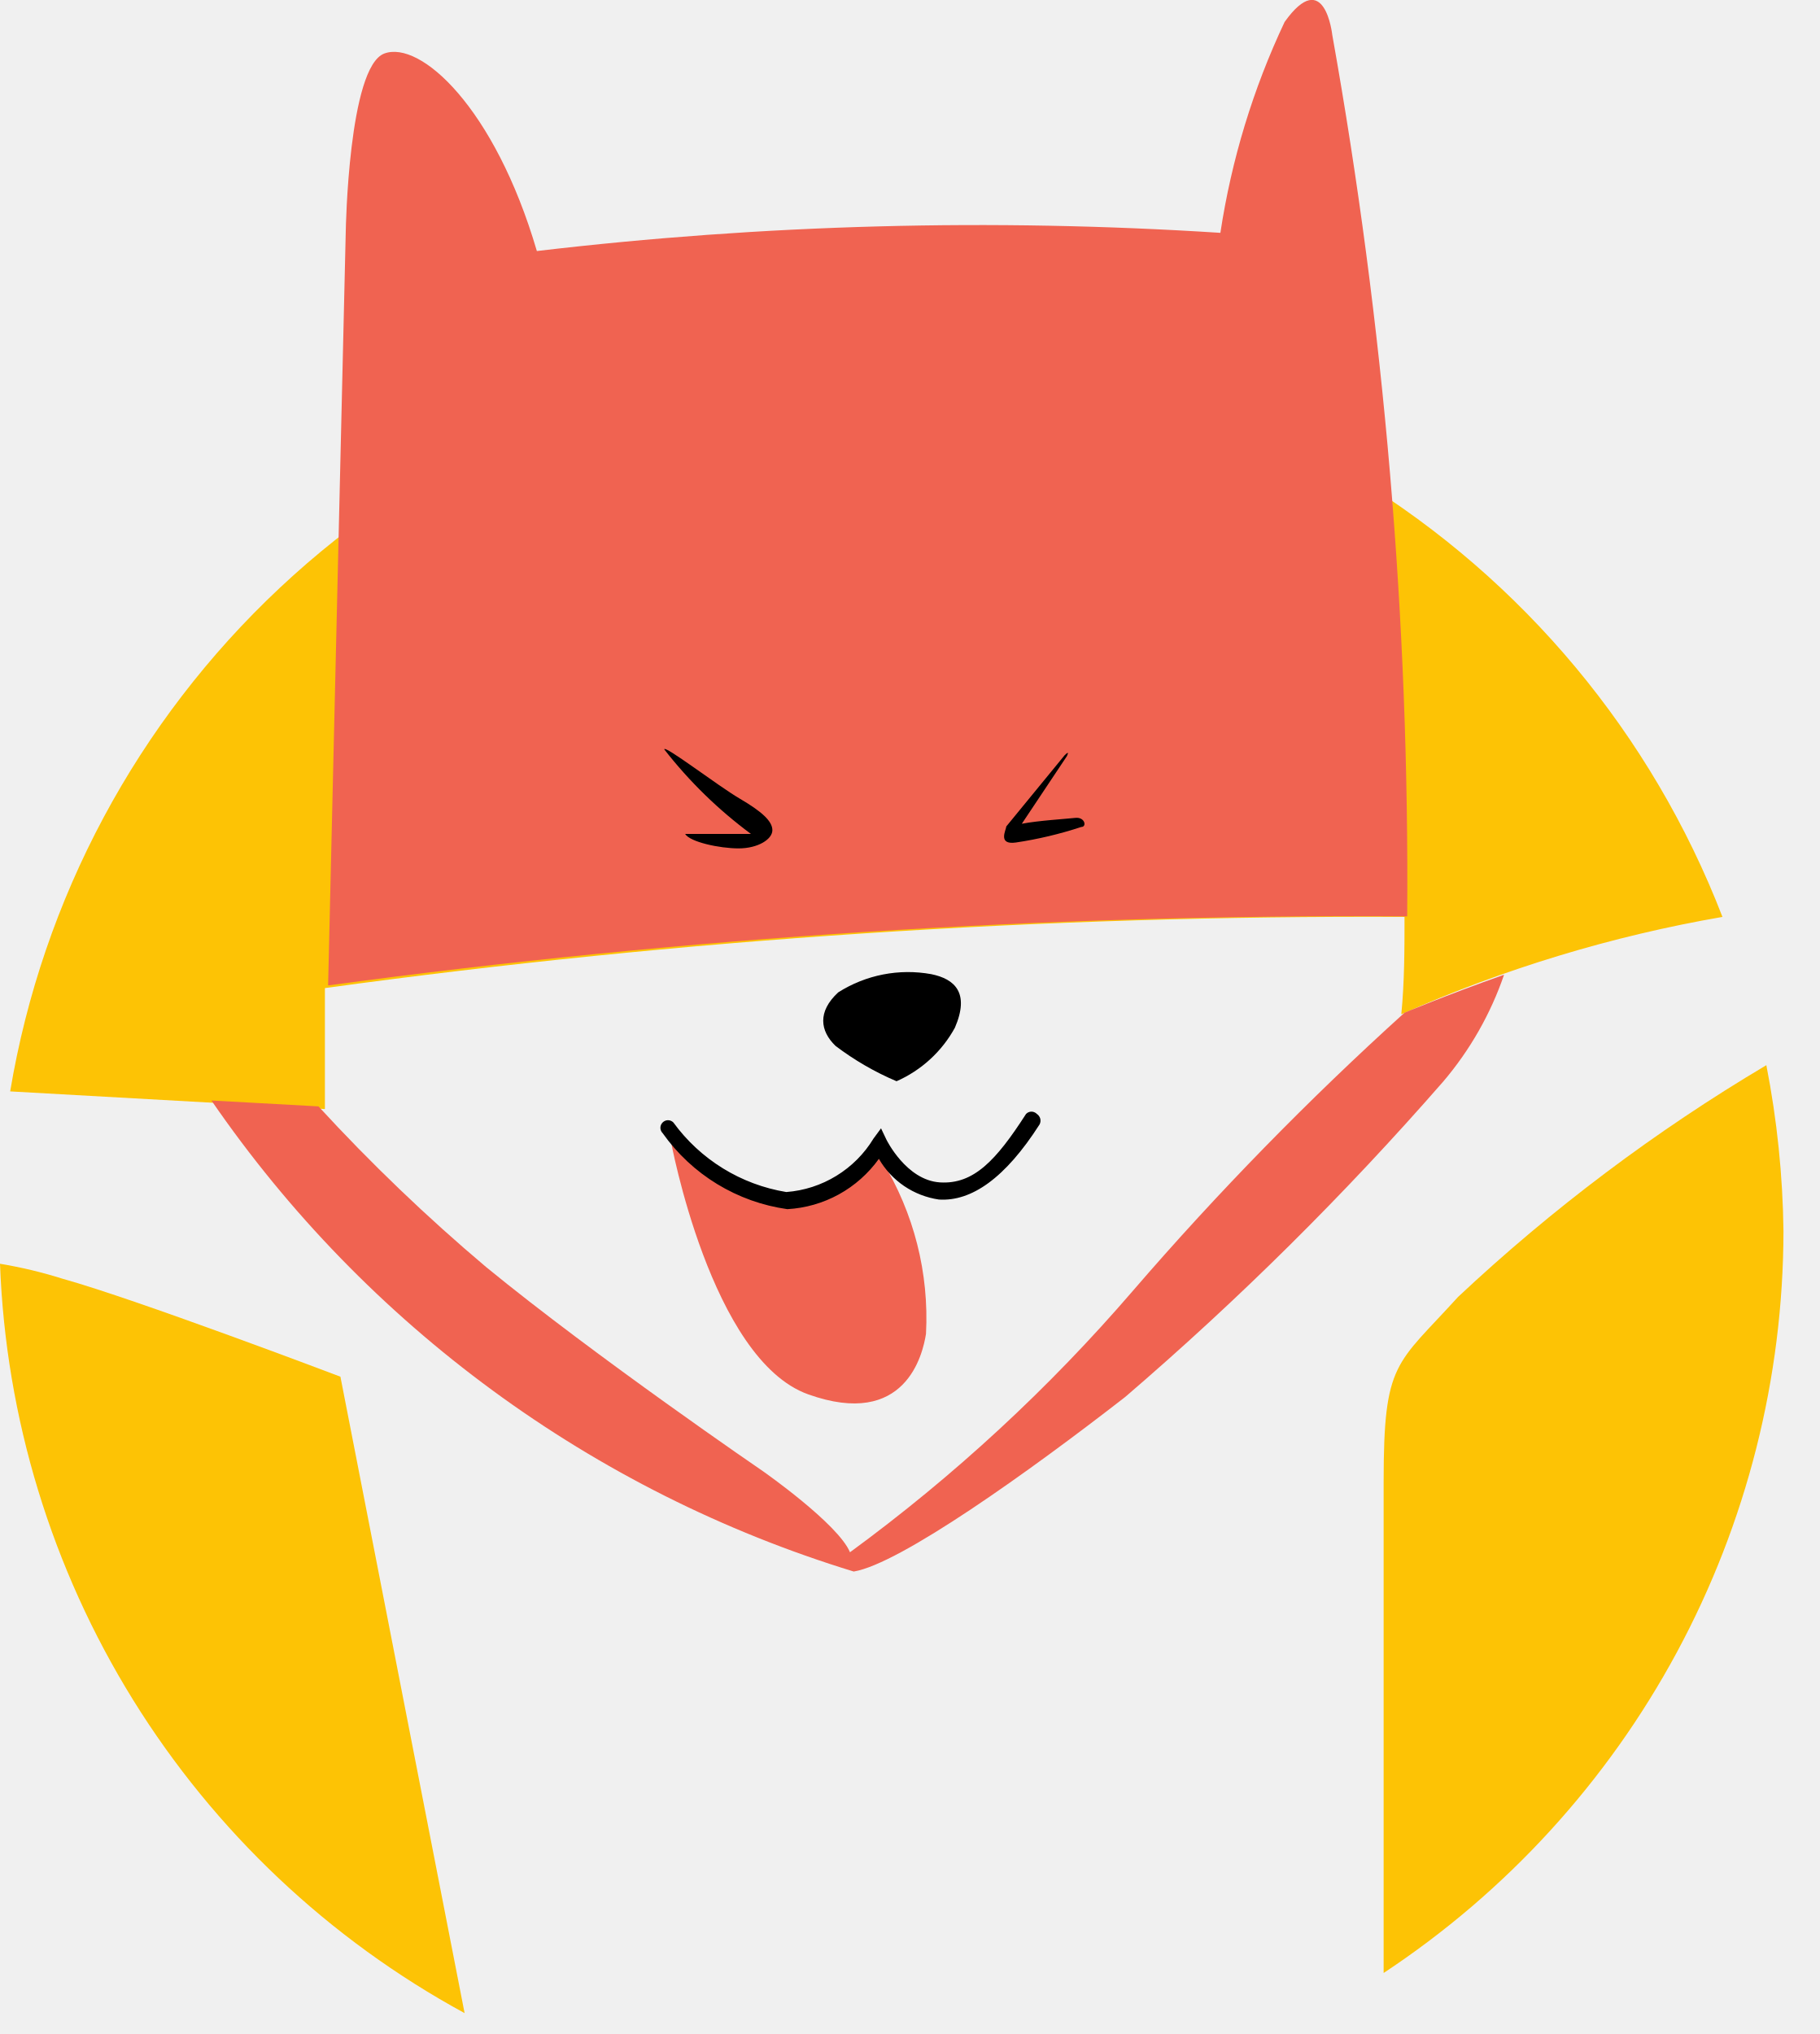
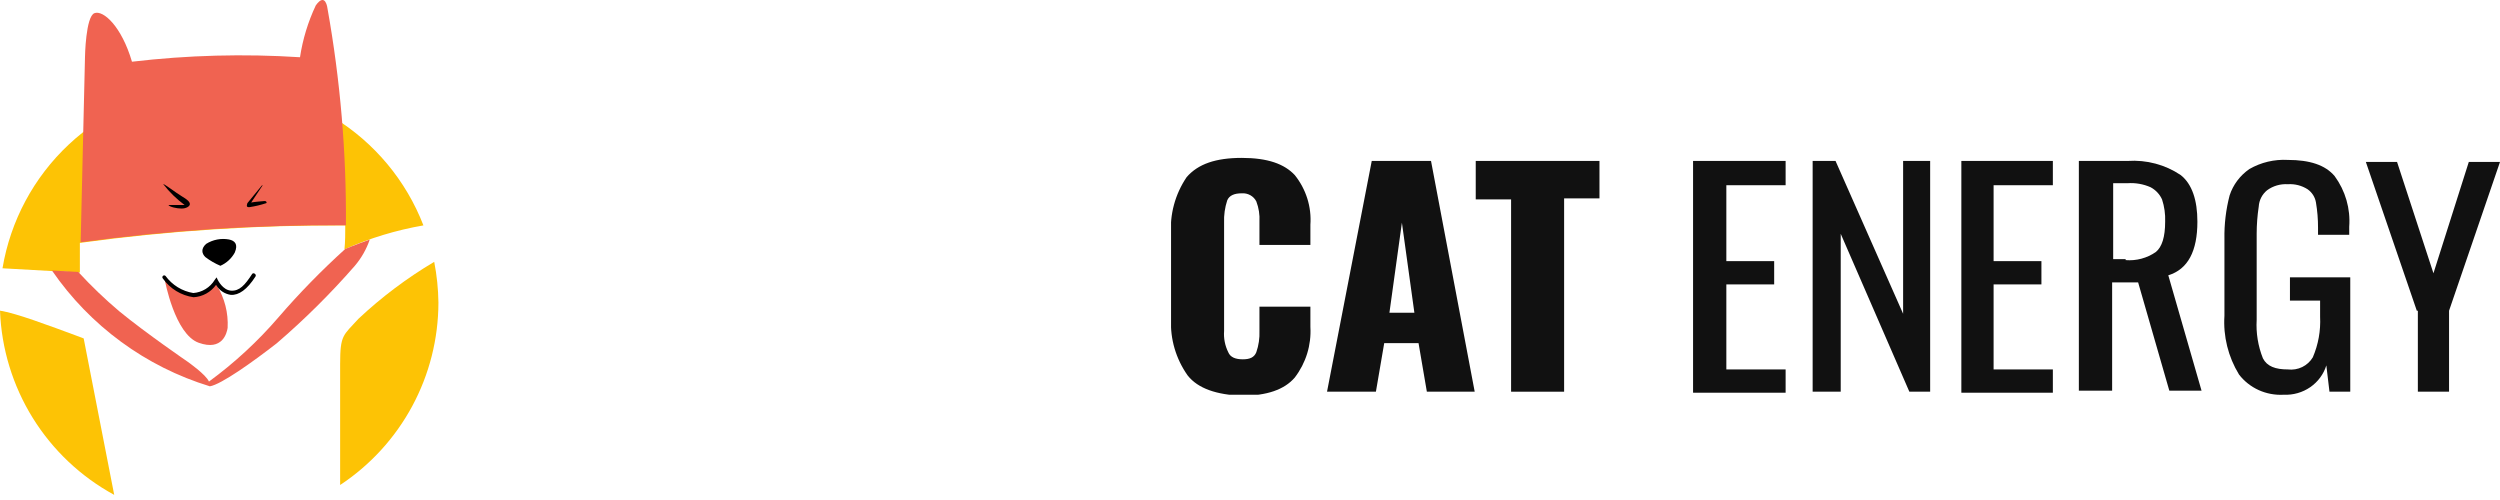
- <svg xmlns="http://www.w3.org/2000/svg" width="34" height="38" viewBox="0 0 34 38" fill="none">
+ <svg xmlns="http://www.w3.org/2000/svg" width="190" height="38" viewBox="0 0 190 38" fill="none">
  <g clip-path="url(#clip0)">
-     <path d="M6.07 20.72V18.46C12.754 17.542 19.494 17.098 26.24 17.13C26.24 17.73 26.24 18.34 26.18 18.95C28.098 18.099 30.113 17.488 32.18 17.13C30.863 13.722 28.462 10.841 25.347 8.931C22.232 7.021 18.576 6.186 14.941 6.557C11.306 6.927 7.894 8.482 5.229 10.981C2.563 13.48 0.793 16.786 0.19 20.39L6.07 20.72Z" fill="#FDC305" />
-     <path d="M27.24 24.23C26.08 25.51 25.85 25.43 25.85 27.68C25.85 28.59 25.85 32.58 25.85 36.86C28.142 35.346 30.024 33.288 31.328 30.869C32.632 28.451 33.316 25.747 33.32 23C33.307 21.959 33.2 20.922 33 19.9C30.928 21.13 28.997 22.581 27.24 24.23Z" fill="#FDC305" />
-     <path d="M6.36 25.72C6.36 25.72 2.57 24.28 1.17 23.89C0.787 23.769 0.396 23.676 0 23.61C0.108 26.496 0.966 29.304 2.487 31.759C4.009 34.213 6.143 36.23 8.68 37.61L6.36 25.72Z" fill="#FDC305" />
-     <path d="M26.29 17.12C26.331 11.599 25.862 6.085 24.89 0.65C24.89 0.65 24.75 -0.64 24 0.41C23.411 1.658 23.007 2.985 22.8 4.35C18.542 4.076 14.268 4.19 10.03 4.69C9.24 2 7.85 0.75 7.18 1C6.51 1.25 6.46 4.31 6.46 4.31L6.13 18.41C12.811 17.506 19.548 17.075 26.29 17.12Z" fill="#F06351" />
-     <path d="M12.41 14C12.41 13.91 13.41 14.68 13.82 14.92C14.23 15.16 14.43 15.34 14.43 15.51C14.43 15.68 14.16 15.85 13.8 15.85C13.44 15.85 12.89 15.73 12.8 15.58H13.74H14.03C13.421 15.129 12.876 14.598 12.41 14Z" fill="black" />
-     <path d="M19.89 14.11L18.8 15.44C18.8 15.5 18.63 15.79 18.98 15.74C19.394 15.678 19.802 15.581 20.2 15.45C20.31 15.45 20.27 15.26 20.09 15.28C19.91 15.3 19.4 15.33 19.09 15.39L19.93 14.13C19.93 14.13 20 14 19.89 14.11Z" fill="black" />
-     <path d="M16.75 20.2C17.213 19.996 17.597 19.644 17.84 19.2C18.12 18.55 17.84 18.29 17.4 18.2C16.798 18.09 16.177 18.212 15.66 18.54C15.27 18.9 15.32 19.26 15.61 19.54C15.961 19.806 16.344 20.028 16.75 20.2Z" fill="black" />
-     <path d="M16.35 21.45C16.238 21.678 16.082 21.883 15.89 22.05C15.605 22.279 15.255 22.412 14.89 22.43C14.364 22.472 13.841 22.319 13.42 22C13.222 21.881 13.044 21.732 12.89 21.56C12.79 21.449 12.667 21.36 12.53 21.3C12.53 21.3 13.28 25.4 15.1 26.05C16.92 26.7 17.24 25.3 17.3 24.92C17.36 23.785 17.074 22.659 16.48 21.69C16.46 21.38 16.45 21.58 16.35 21.45Z" fill="#F06351" />
-     <path d="M14.71 22.59C14.245 22.525 13.799 22.365 13.398 22.121C12.998 21.877 12.651 21.553 12.38 21.17C12.367 21.157 12.356 21.141 12.349 21.124C12.342 21.107 12.338 21.089 12.338 21.07C12.338 21.051 12.342 21.033 12.349 21.016C12.356 20.999 12.367 20.983 12.38 20.97C12.393 20.957 12.409 20.946 12.426 20.939C12.443 20.932 12.461 20.928 12.48 20.928C12.499 20.928 12.517 20.932 12.534 20.939C12.551 20.946 12.567 20.957 12.58 20.97C13.085 21.664 13.843 22.131 14.69 22.27C15.022 22.245 15.343 22.141 15.626 21.967C15.91 21.793 16.148 21.554 16.32 21.27L16.46 21.08L16.56 21.29C16.56 21.29 16.93 22.05 17.56 22.09C18.19 22.13 18.61 21.68 19.17 20.81C19.183 20.797 19.199 20.786 19.216 20.779C19.233 20.772 19.251 20.768 19.27 20.768C19.289 20.768 19.307 20.772 19.324 20.779C19.341 20.786 19.357 20.797 19.37 20.81C19.402 20.831 19.425 20.863 19.435 20.9C19.444 20.937 19.439 20.977 19.42 21.01C18.78 22.01 18.15 22.45 17.54 22.41C17.308 22.376 17.087 22.29 16.893 22.159C16.699 22.027 16.537 21.853 16.42 21.65C16.223 21.924 15.968 22.151 15.672 22.314C15.376 22.477 15.047 22.571 14.71 22.59Z" fill="black" />
-     <path d="M26.24 18.92C24.445 20.544 22.751 22.277 21.17 24.11C19.599 25.936 17.824 27.577 15.88 29C15.66 28.47 14.26 27.49 14.26 27.49C14.26 27.49 11.13 25.35 9.08 23.67C7.974 22.737 6.929 21.735 5.95 20.67L3.95 20.56C6.84 24.765 11.07 27.868 15.95 29.36C16.81 29.22 19.22 27.5 21.02 26.1C23.139 24.282 25.124 22.313 26.96 20.21C27.462 19.621 27.849 18.942 28.1 18.21C27 18.6 26.24 18.92 26.24 18.92Z" fill="#F06351" />
+     <rect width="320" height="264" transform="translate(-20 -12)" fill="white" />
+     <g clip-path="url(#clip1)">
+       <path d="M6.07 20.72V18.46C12.754 17.542 19.494 17.098 26.24 17.13C26.24 17.73 26.24 18.34 26.18 18.95C28.098 18.099 30.113 17.488 32.18 17.13C30.863 13.722 28.462 10.841 25.347 8.931C22.232 7.021 18.576 6.186 14.941 6.557C11.306 6.927 7.894 8.482 5.229 10.981C2.563 13.48 0.793 16.786 0.19 20.39L6.07 20.72Z" fill="#FDC305" />
+       <path d="M27.24 24.23C26.08 25.51 25.85 25.43 25.85 27.68C25.85 28.59 25.85 32.58 25.85 36.86C28.142 35.346 30.024 33.288 31.328 30.869C32.632 28.451 33.316 25.747 33.32 23C33.307 21.959 33.2 20.922 33 19.9C30.928 21.13 28.997 22.581 27.24 24.23Z" fill="#FDC305" />
+       <path d="M6.36 25.72C6.36 25.72 2.57 24.28 1.17 23.89C0.787 23.769 0.396 23.676 0 23.61C0.108 26.496 0.966 29.304 2.487 31.759C4.009 34.213 6.143 36.23 8.68 37.61L6.36 25.72Z" fill="#FDC305" />
+       <path d="M26.29 17.12C26.331 11.599 25.862 6.085 24.89 0.65C24.89 0.65 24.75 -0.64 24 0.41C23.411 1.658 23.007 2.985 22.8 4.35C18.542 4.076 14.268 4.19 10.03 4.69C9.24 2 7.85 0.75 7.18 1C6.51 1.25 6.46 4.31 6.46 4.31L6.13 18.41C12.811 17.506 19.548 17.075 26.29 17.12Z" fill="#F06351" />
+       <path d="M12.41 14C12.41 13.91 13.41 14.68 13.82 14.92C14.23 15.16 14.43 15.34 14.43 15.51C14.43 15.68 14.16 15.85 13.8 15.85C13.44 15.85 12.89 15.73 12.8 15.58H13.74H14.03C13.421 15.129 12.876 14.598 12.41 14Z" fill="black" />
+       <path d="M19.89 14.11L18.8 15.44C18.8 15.5 18.63 15.79 18.98 15.74C19.394 15.678 19.802 15.581 20.2 15.45C20.31 15.45 20.27 15.26 20.09 15.28C19.91 15.3 19.4 15.33 19.09 15.39L19.93 14.13C19.93 14.13 20 14 19.89 14.11Z" fill="black" />
+       <path d="M16.75 20.2C17.213 19.996 17.597 19.644 17.84 19.2C18.12 18.55 17.84 18.29 17.4 18.2C16.798 18.09 16.177 18.212 15.66 18.54C15.27 18.9 15.32 19.26 15.61 19.54C15.961 19.806 16.344 20.028 16.75 20.2Z" fill="black" />
+       <path d="M16.35 21.45C16.238 21.678 16.082 21.883 15.89 22.05C15.605 22.279 15.255 22.412 14.89 22.43C14.364 22.472 13.841 22.319 13.42 22C13.222 21.881 13.044 21.732 12.89 21.56C12.79 21.449 12.667 21.36 12.53 21.3C12.53 21.3 13.28 25.4 15.1 26.05C16.92 26.7 17.24 25.3 17.3 24.92C17.36 23.785 17.074 22.659 16.48 21.69C16.46 21.38 16.45 21.58 16.35 21.45Z" fill="#F06351" />
+       <path d="M14.71 22.59C14.245 22.525 13.799 22.365 13.398 22.121C12.998 21.877 12.651 21.553 12.38 21.17C12.367 21.157 12.356 21.141 12.349 21.124C12.342 21.107 12.338 21.089 12.338 21.07C12.338 21.051 12.342 21.033 12.349 21.016C12.356 20.999 12.367 20.983 12.38 20.97C12.393 20.957 12.409 20.946 12.426 20.939C12.443 20.932 12.461 20.928 12.48 20.928C12.499 20.928 12.517 20.932 12.534 20.939C12.551 20.946 12.567 20.957 12.58 20.97C13.085 21.664 13.843 22.131 14.69 22.27C15.022 22.245 15.343 22.141 15.626 21.967C15.91 21.793 16.148 21.554 16.32 21.27L16.46 21.08L16.56 21.29C16.56 21.29 16.93 22.05 17.56 22.09C18.19 22.13 18.61 21.68 19.17 20.81C19.183 20.797 19.199 20.786 19.216 20.779C19.233 20.772 19.251 20.768 19.27 20.768C19.289 20.768 19.307 20.772 19.324 20.779C19.341 20.786 19.357 20.797 19.37 20.81C19.402 20.831 19.425 20.863 19.435 20.9C19.444 20.937 19.439 20.977 19.42 21.01C18.78 22.01 18.15 22.45 17.54 22.41C17.308 22.376 17.087 22.29 16.893 22.159C16.699 22.027 16.537 21.853 16.42 21.65C16.223 21.924 15.968 22.151 15.672 22.314C15.376 22.477 15.047 22.571 14.71 22.59Z" fill="black" />
+       <path d="M26.24 18.92C24.445 20.544 22.751 22.277 21.17 24.11C19.599 25.936 17.824 27.577 15.88 29C15.66 28.47 14.26 27.49 14.26 27.49C14.26 27.49 11.13 25.35 9.08 23.67C7.974 22.737 6.929 21.735 5.95 20.67L3.95 20.56C6.84 24.765 11.07 27.868 15.95 29.36C16.81 29.22 19.22 27.5 21.02 26.1C23.139 24.282 25.124 22.313 26.96 20.21C27.462 19.621 27.849 18.942 28.1 18.21C27 18.6 26.24 18.92 26.24 18.92Z" fill="#F06351" />
+     </g>
+     <g clip-path="url(#clip2)">
+       <path d="M90.264 28.538C89.37 27.276 88.925 25.763 89 24.231V17.846C88.892 16.298 89.308 14.758 90.186 13.461C91.055 12.461 92.398 12 94.374 12C96.35 12 97.614 12.461 98.404 13.308C99.263 14.379 99.685 15.721 99.59 17.077V18.615H95.718V16.846C95.749 16.323 95.668 15.799 95.48 15.308C95.38 15.109 95.221 14.945 95.024 14.835C94.827 14.726 94.6 14.676 94.374 14.692C93.821 14.692 93.426 14.846 93.268 15.231C93.089 15.777 93.009 16.35 93.031 16.923V25.154C92.989 25.71 93.098 26.267 93.347 26.769C93.505 27.154 93.9 27.308 94.453 27.308C95.006 27.308 95.322 27.154 95.48 26.769C95.66 26.249 95.74 25.702 95.718 25.154V23.308H99.59V24.846C99.67 26.224 99.251 27.585 98.404 28.692C97.614 29.615 96.271 30.077 94.374 30.077C92.477 30 91.055 29.538 90.264 28.538Z" fill="#111111" />
+       <path d="M104.253 12.231H108.757L112.077 29.769H108.441L107.809 26.077H105.201L104.569 29.769H100.854L104.253 12.231ZM107.493 23.769L106.545 16.923L105.596 23.769H107.493Z" fill="#111111" />
+       <path d="M114.843 15.154H112.156V12.231H121.56V15.077H118.873V29.769H114.843V15.154Z" fill="#111111" />
+       <path d="M128.752 12.231H135.707V14.077H131.202V19.846H134.837V21.615H131.202V28.077H135.707V29.846H128.673V12.231H128.752Z" fill="#111111" />
+       <path d="M137.761 12.231H139.5L144.637 23.846V12.231H146.692V29.769H145.111L139.895 17.769V29.769H137.761V12.231Z" fill="#111111" />
+       <path d="M149.063 12.231H156.017V14.077H151.513V19.846H155.148V21.615H151.513V28.077H156.017V29.846H149.063V12.231Z" fill="#111111" />
+       <path d="M158.072 12.231H161.707C163.137 12.135 164.559 12.514 165.738 13.308C166.607 14 167.002 15.231 167.002 16.846C167.002 19.077 166.291 20.462 164.79 20.923L167.318 29.692H164.869L162.498 21.462H160.522V29.692H157.993V12.231H158.072ZM161.549 19.769C162.364 19.835 163.176 19.616 163.841 19.154C164.315 18.769 164.552 18 164.552 16.846C164.574 16.273 164.494 15.7 164.315 15.154C164.137 14.762 163.832 14.437 163.446 14.231C162.902 13.989 162.304 13.884 161.707 13.923H160.601V19.692H161.549V19.769Z" fill="#111111" />
+       <path d="M170.164 28.462C169.342 27.117 168.956 25.562 169.057 24V18.154C169.038 17.039 169.17 15.927 169.452 14.846C169.717 14.039 170.244 13.337 170.954 12.846C171.836 12.338 172.854 12.097 173.878 12.154C175.538 12.154 176.723 12.539 177.434 13.385C178.252 14.502 178.644 15.862 178.541 17.231V17.846H176.17V17.308C176.173 16.663 176.12 16.02 176.012 15.385C175.945 14.983 175.718 14.623 175.379 14.385C174.935 14.101 174.408 13.966 173.878 14C173.311 13.965 172.75 14.128 172.297 14.461C172.111 14.614 171.959 14.802 171.851 15.013C171.742 15.225 171.679 15.456 171.665 15.692C171.561 16.38 171.508 17.074 171.507 17.769V24.308C171.449 25.304 171.61 26.301 171.981 27.231C172.297 27.846 172.93 28.077 173.878 28.077C174.252 28.122 174.632 28.059 174.97 27.895C175.307 27.73 175.587 27.473 175.775 27.154C176.192 26.181 176.381 25.13 176.328 24.077V22.846H174.036V21.077H178.62V29.769H177.039L176.802 27.769C176.595 28.439 176.163 29.023 175.576 29.427C174.989 29.831 174.28 30.033 173.562 30C172.909 30.037 172.256 29.916 171.663 29.648C171.07 29.379 170.555 28.972 170.164 28.462Z" fill="#111111" />
+       <path d="M183.678 23.615L179.805 12.308H182.176L184.942 20.769L187.629 12.308H190L186.128 23.615V29.769H183.757V23.615H183.678Z" fill="#111111" />
+     </g>
  </g>
  <defs>
    <clipPath id="clip0">
+       <rect width="320" height="264" fill="white" transform="translate(-20 -12)" />
+     </clipPath>
+     <clipPath id="clip1">
      <rect width="33.32" height="37.61" fill="white" />
+     </clipPath>
+     <clipPath id="clip2">
+       <rect width="101" height="18" fill="white" transform="translate(89 12)" />
    </clipPath>
  </defs>
</svg>
